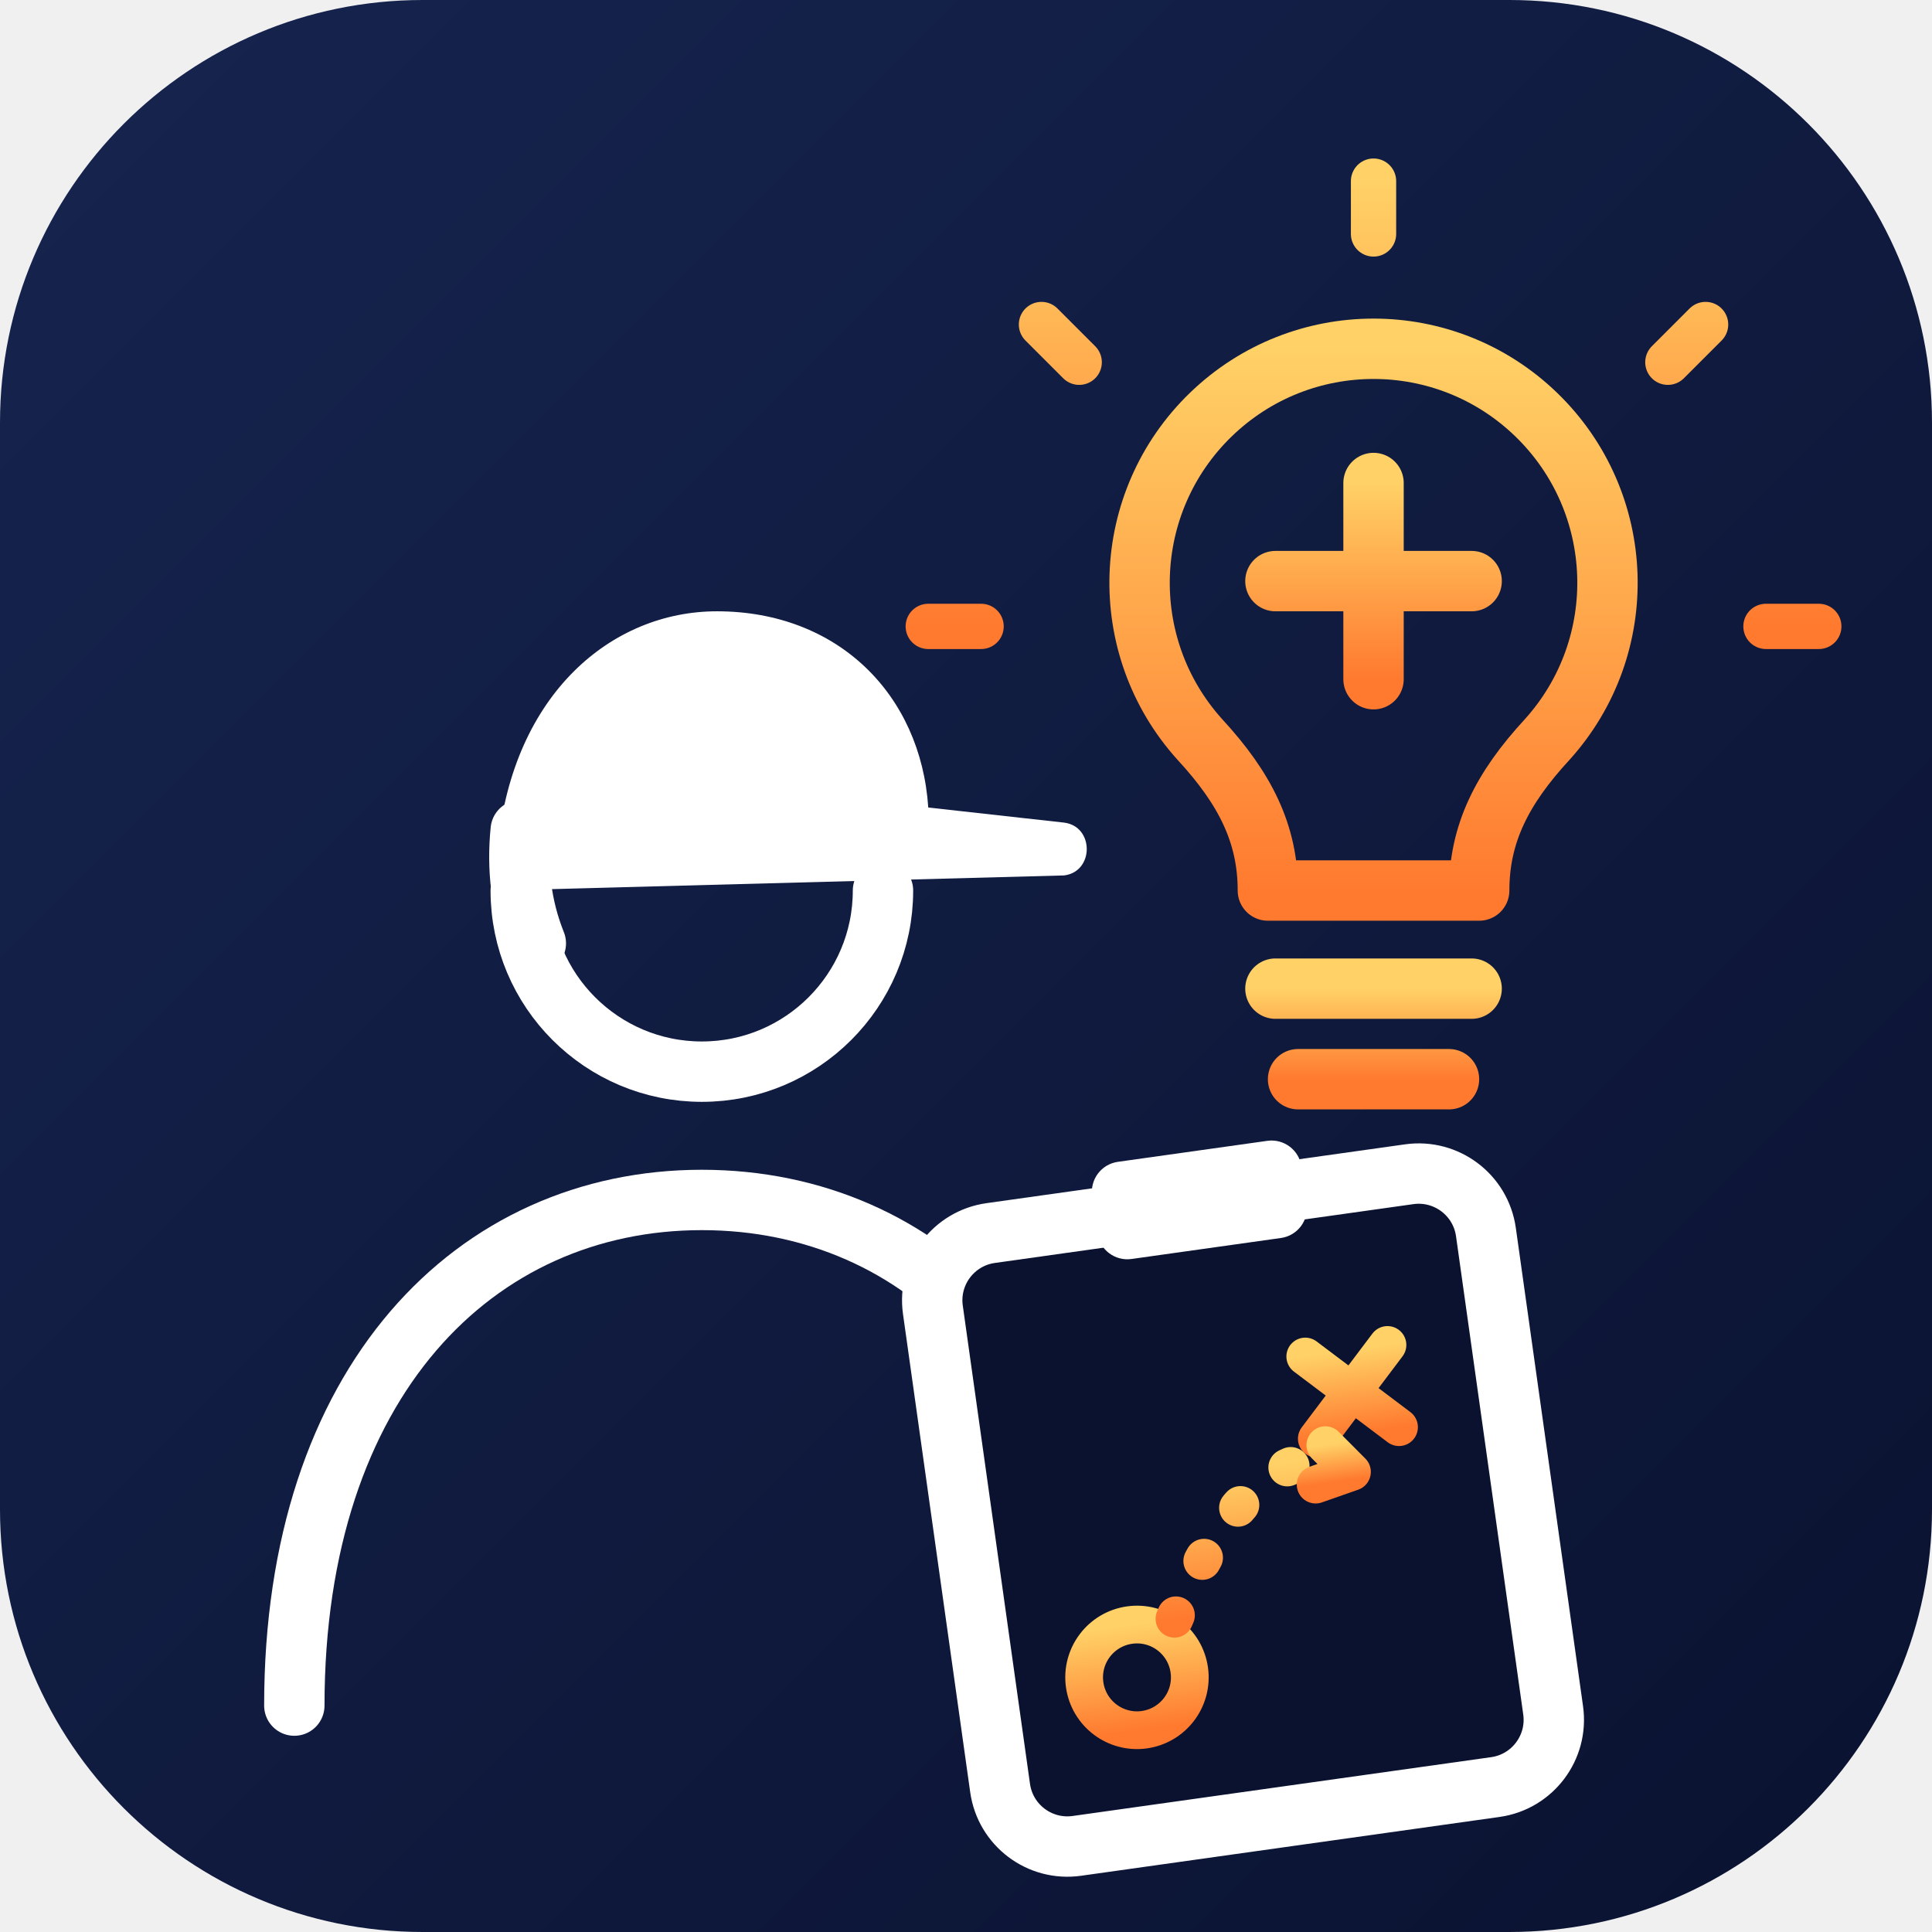
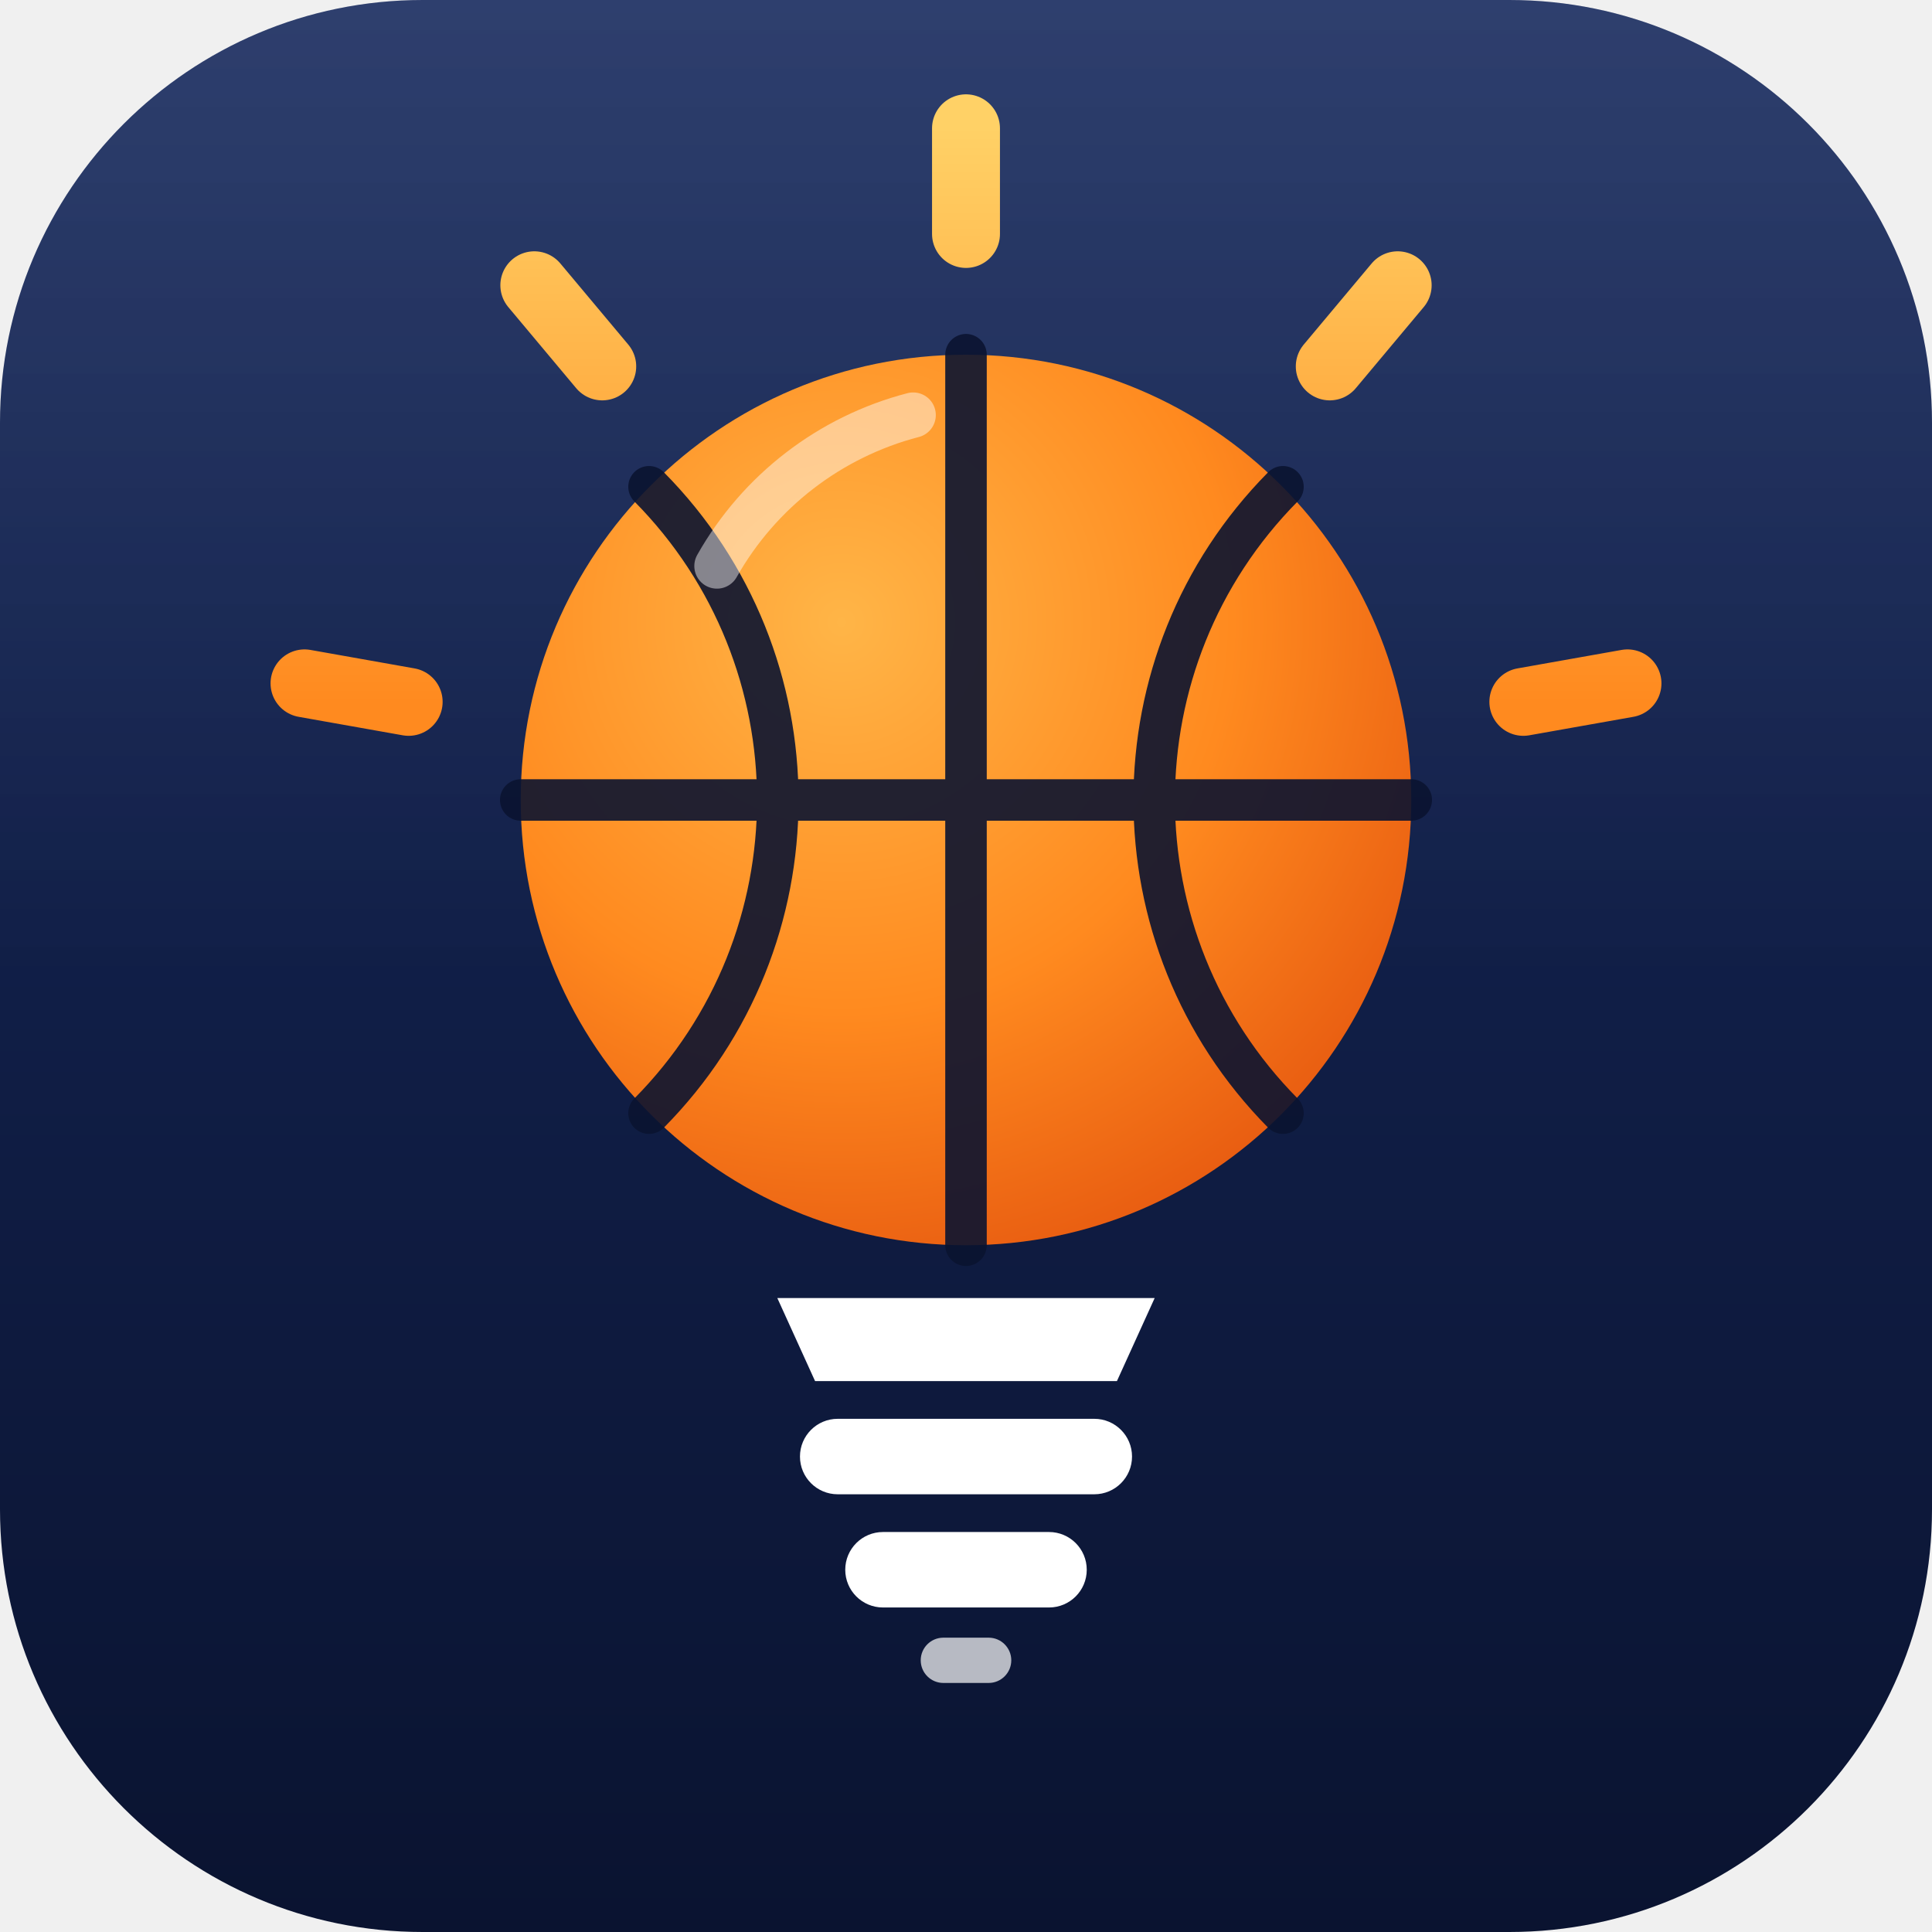
<svg xmlns="http://www.w3.org/2000/svg" viewBox="0 0 512 512">
  <defs>
-     <linearGradient id="bg" x1="0" y1="0" x2="1" y2="1">
-       <stop offset="0" stop-color="#16244f" />
-       <stop offset="1" stop-color="#0a1230" />
+     <linearGradient id="bg" x1="0" y1="0" x2="0" y2="1">
+       <stop offset="0" stop-color="#172A5E" />
+       <stop offset="1" stop-color="#0A1330" />
    </linearGradient>
-     <linearGradient id="glow" x1="0" y1="0" x2="0" y2="1">
-       <stop offset="0" stop-color="#ffd166" />
-       <stop offset="1" stop-color="#ff7a2f" />
+     <radialGradient id="ball" cx=".36" cy=".3" r=".8">
+       <stop offset="0" stop-color="#FFB547" />
+       <stop offset=".55" stop-color="#FF8A1F" />
+       <stop offset="1" stop-color="#E5560F" />
+     </radialGradient>
+     <linearGradient id="hot" x1="0" y1="0" x2="0" y2="1">
+       <stop offset="0" stop-color="#FFD166" />
+       <stop offset="1" stop-color="#FF8A1F" />
+     </linearGradient>
+     <linearGradient id="sheen" x1="0" y1="0" x2="0" y2="1">
+       <stop offset="0" stop-color="#FFFFFF" stop-opacity=".10" />
+       <stop offset=".5" stop-color="#FFFFFF" stop-opacity="0" />
    </linearGradient>
  </defs>
  <rect width="512" height="512" rx="112" fill="url(#bg)" />
-   <g fill="none" stroke="url(#glow)" stroke-width="16" stroke-linecap="round" stroke-linejoin="round">
-     <path d="M318 196a62 62 0 1 1 92 0c-12 13-18 25-18 40h-56c0-15-6-27-18-40z" />
-     <path d="M338 262h52M344 286h40" />
-     <path d="M364 128v52M338 154h52" />
-     <path d="M364 62v-14M286 96l-10-10M442 96l10-10M260 166h-14M482 166h-14" stroke-width="12" />
+   <rect width="512" height="512" rx="112" fill="url(#sheen)" />
+   <g stroke="url(#hot)" stroke-width="18" stroke-linecap="round">
+     <path d="M108.3 186.0L80.7 181.1M159.6 97.1L141.6 75.6M256.0 62.0L256.0 34.0M352.4 97.1L370.4 75.6M403.7 186.0L431.3 181.1" />
  </g>
-   <g fill="none" stroke="#ffffff" stroke-width="16" stroke-linecap="round" stroke-linejoin="round">
-     <path d="M138 236a48 48 0 0 0 96 0" />
-     <path d="M142 250c-4-10-5-20-4-30" />
-     <path d="M78 452c0-86 48-134 108-134 30 0 56 12 74 32" />
+   <circle cx="256" cy="212" r="118" fill="url(#ball)" />
+   <g fill="none" stroke="#0A1330" stroke-width="11" stroke-linecap="round" opacity=".9">
+     <path d="M256 94V330M138 212H374" />
+     <path d="M172 129a118 118 0 0 1 0 166" />
+     <path d="M340 129a118 118 0 0 0 0 166" />
  </g>
-   <path d="M132 224c4-40 30-62 58-62 32 0 54 22 56 52l36 4c8 1 8 13 0 14l-150 4z" fill="#ffffff" />
-   <g transform="rotate(-8 330 390)">
-     <rect x="254" y="318" width="148" height="164" rx="18" fill="#0a1230" stroke="#ffffff" stroke-width="16" />
-     <rect x="300" y="304" width="56" height="26" rx="8" fill="#ffffff" />
-     <g fill="none" stroke="url(#glow)" stroke-width="10" stroke-linecap="round" stroke-linejoin="round">
-       <circle cx="294" cy="440" r="14" />
-       <path d="M350 362l22 22M372 362l-22 22" />
-       <path d="M306 426c18-30 34-40 50-36" stroke-dasharray="1 16" />
-       <path d="M352 386l6 8-10 2" />
-     </g>
-   </g>
+   <path d="M190 150a84 84 0 0 1 52-40" fill="none" stroke="#FFFFFF" stroke-width="12" stroke-linecap="round" opacity=".45" />
+   <path d="M206 344h100l-10 22h-80z" fill="#FFFFFF" />
+   <rect x="212" y="376" width="88" height="20" rx="10" fill="#FFFFFF" />
+   <rect x="224" y="406" width="64" height="20" rx="10" fill="#FFFFFF" />
+   <rect x="244" y="434" width="24" height="12" rx="6" fill="#FFFFFF" opacity=".7" />
</svg>
